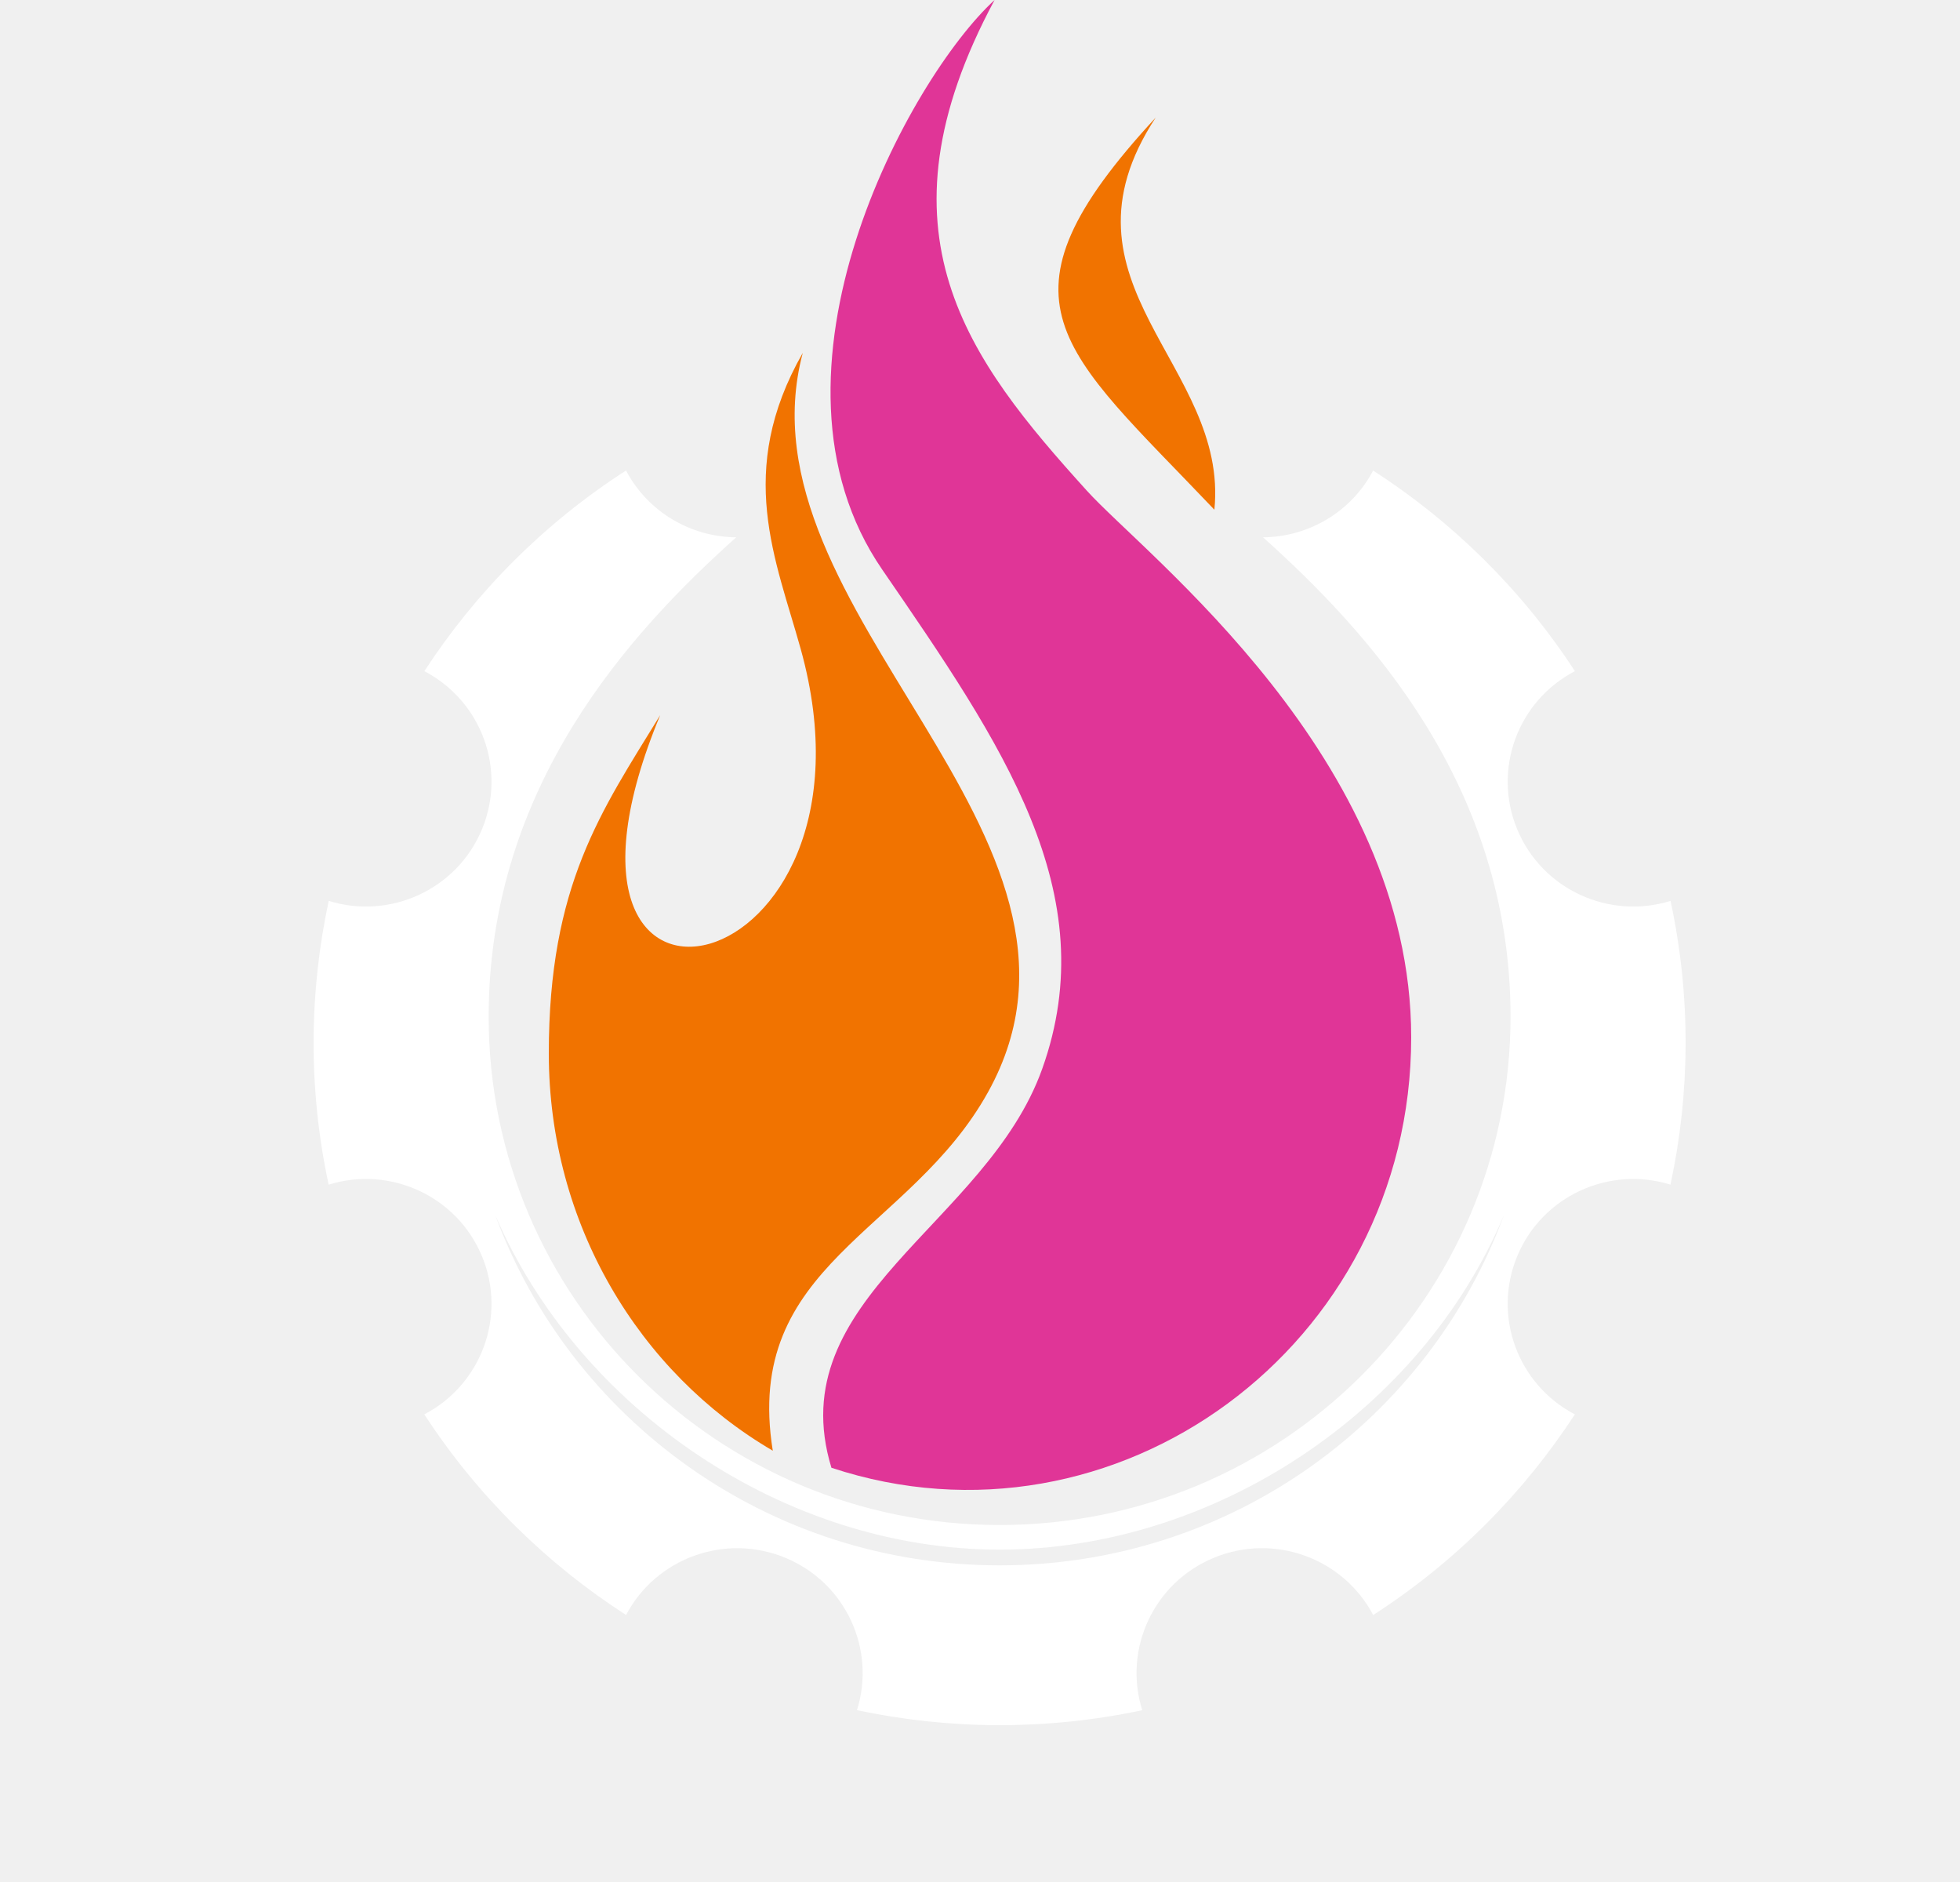
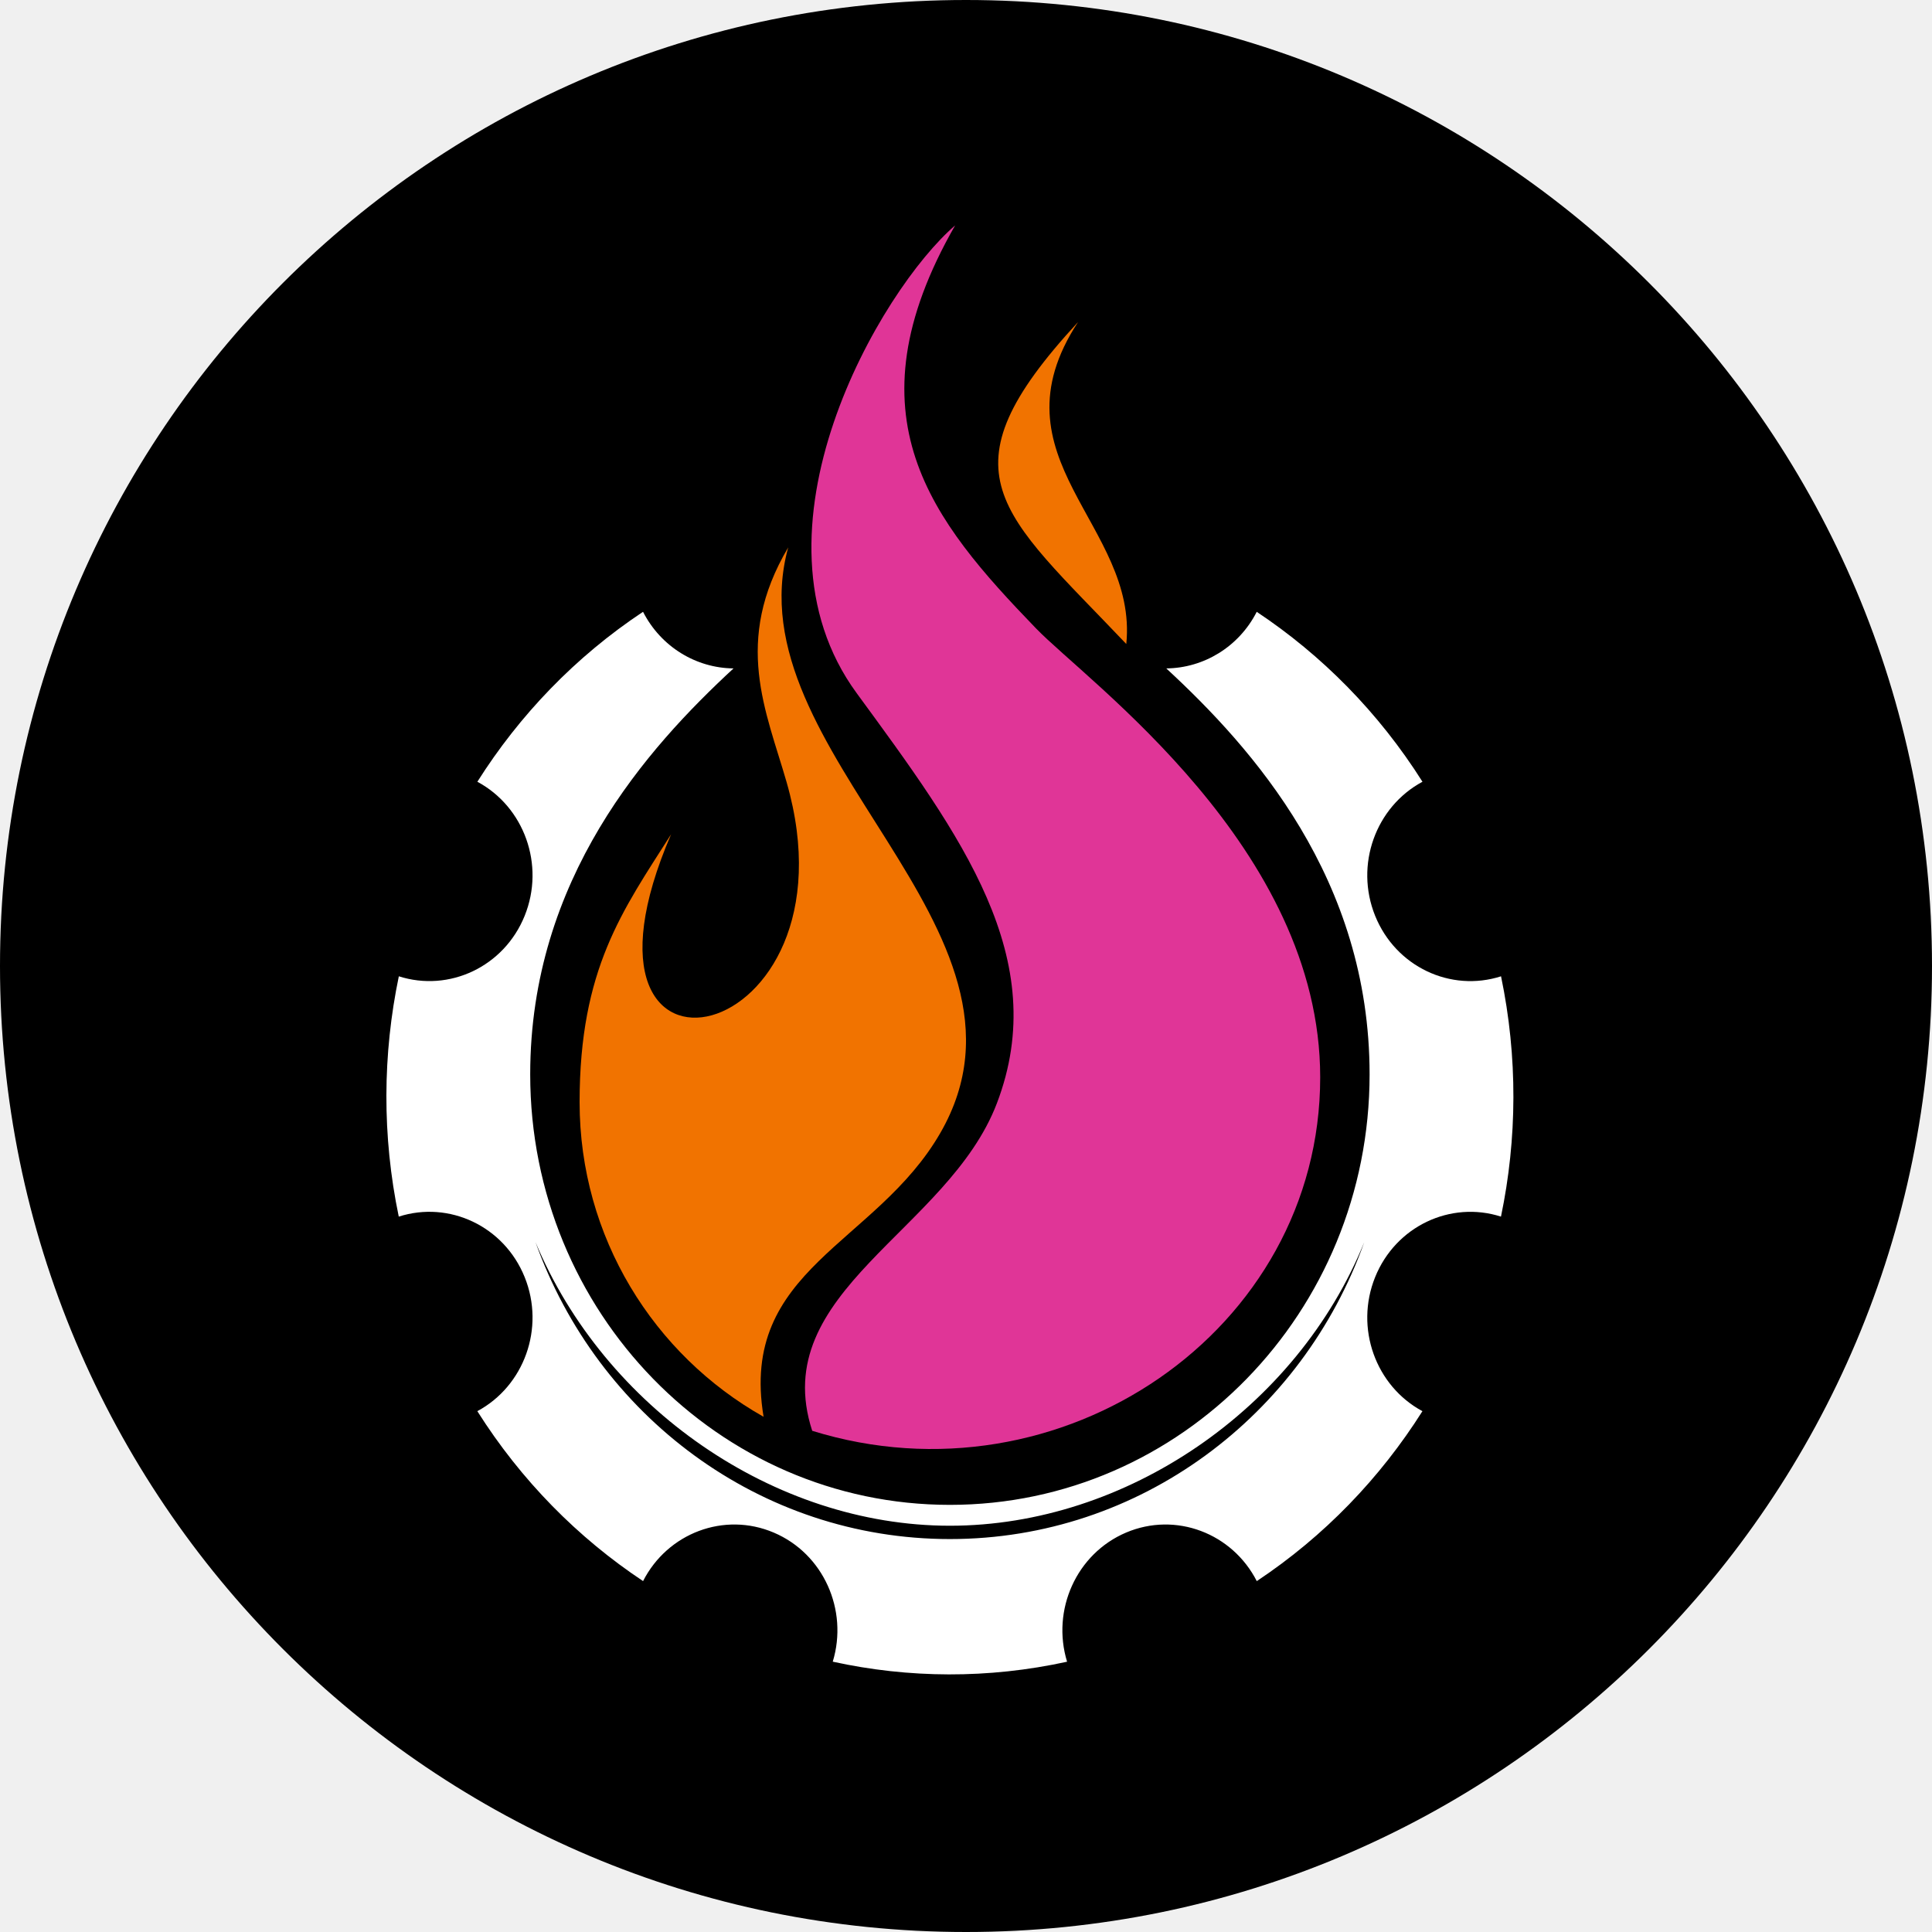
- <svg xmlns="http://www.w3.org/2000/svg" width="50" height="48" viewBox="0 0 50 48" fill="none">
-   <path fill-rule="evenodd" clip-rule="evenodd" d="M25.5 39.924C19.588 39.924 14.551 36.2 12.63 30.982C14.768 35.955 20.03 39.523 25.5 39.523C30.97 39.523 36.272 35.995 38.369 30.982C36.45 36.2 31.412 39.924 25.5 39.924ZM38.706 21.155C38.067 19.62 38.724 17.873 40.176 17.118C38.816 15.03 37.05 13.304 35.029 12.001C34.471 13.062 33.374 13.695 32.22 13.704C34.895 16.103 38.534 20.033 38.534 25.931C38.534 33.091 32.699 38.895 25.5 38.895C18.301 38.895 12.466 33.091 12.466 25.931C12.466 20.033 16.105 16.103 18.78 13.704C17.625 13.695 16.529 13.061 15.97 12C13.871 13.352 12.135 15.108 10.825 17.118C12.277 17.874 12.933 19.621 12.294 21.155C11.655 22.69 9.949 23.462 8.386 22.977C7.882 25.319 7.861 27.782 8.384 30.214C9.948 29.727 11.655 30.501 12.294 32.036C12.933 33.571 12.276 35.317 10.824 36.073C12.184 38.161 13.95 39.887 15.971 41.19C16.73 39.747 18.487 39.094 20.03 39.729C21.573 40.365 22.35 42.062 21.862 43.617C24.217 44.117 26.693 44.138 29.139 43.618C28.649 42.063 29.427 40.365 30.97 39.729C32.514 39.093 34.27 39.747 35.03 41.191C37.129 39.839 38.865 38.083 40.175 36.073C38.724 35.317 38.067 33.57 38.706 32.036C39.345 30.501 41.051 29.728 42.614 30.214C43.118 27.872 43.139 25.409 42.616 22.977C41.052 23.463 39.345 22.69 38.706 21.155Z" fill="white" />
-   <path fill-rule="evenodd" clip-rule="evenodd" d="M20.479 9C18.752 12.027 19.793 14.269 20.428 16.559C22.827 25.198 13.036 27.385 16.842 18.239C15.335 20.696 14 22.572 14 26.866C14 31.216 16.303 35.007 19.714 37C18.945 32.232 23.208 31.46 25.208 27.849C28.837 21.296 18.72 15.595 20.479 9Z" fill="#F17300" />
-   <path fill-rule="evenodd" clip-rule="evenodd" d="M27.724 12.513C24.702 9.173 22.182 5.934 25.372 0C23.206 1.981 19.061 9.515 22.506 14.528C25.561 18.974 28.191 22.775 26.586 27.264C25.168 31.229 19.889 33.112 21.21 37.435C28.438 39.826 36 34.341 36 26.456C36 19.326 29.235 14.183 27.724 12.513Z" fill="#E03597" />
-   <path fill-rule="evenodd" clip-rule="evenodd" d="M29.481 3C25.126 7.712 27.067 8.882 30.979 13C31.352 9.302 26.703 7.236 29.481 3Z" fill="#F17300" />
+ <svg xmlns="http://www.w3.org/2000/svg" width="60" height="60" viewBox="0 0 60 60" fill="none">
+   <circle cx="30" cy="30" r="30" fill="black" />
+   <path fill-rule="evenodd" clip-rule="evenodd" d="M29.5 47.797C23.588 47.797 18.551 43.956 16.63 38.575C18.767 43.703 24.03 47.383 29.5 47.383C34.97 47.383 40.272 43.744 42.369 38.575C40.45 43.956 35.412 47.797 29.5 47.797ZM42.706 28.441C42.067 26.858 42.724 25.057 44.176 24.278C42.816 22.125 41.05 20.345 39.029 19.001C38.471 20.095 37.374 20.748 36.22 20.758C38.895 23.231 42.534 27.284 42.534 33.366C42.534 40.75 36.699 46.735 29.5 46.735C22.301 46.735 16.466 40.75 16.466 33.366C16.466 27.284 20.105 23.231 22.78 20.758C21.625 20.748 20.529 20.094 19.97 19C17.871 20.394 16.135 22.205 14.825 24.278C16.277 25.057 16.933 26.859 16.294 28.441C15.655 30.024 13.949 30.82 12.386 30.32C11.882 32.736 11.861 35.275 12.384 37.783C13.948 37.281 15.655 38.079 16.294 39.662C16.933 41.245 16.276 43.046 14.824 43.825C16.184 45.978 17.95 47.759 19.971 49.102C20.73 47.614 22.487 46.94 24.03 47.596C25.573 48.251 26.35 50.001 25.862 51.605C28.217 52.121 30.693 52.142 33.139 51.606C32.649 50.002 33.427 48.252 34.97 47.596C36.514 46.94 38.27 47.614 39.03 49.103C41.129 47.709 42.865 45.898 44.175 43.825C42.724 43.046 42.067 41.244 42.706 39.662C43.345 38.08 45.051 37.282 46.614 37.783C47.118 35.368 47.139 32.828 46.616 30.32C45.052 30.822 43.345 30.024 42.706 28.441Z" fill="white" />
+   <path fill-rule="evenodd" clip-rule="evenodd" d="M24.479 17C22.752 19.919 23.793 22.08 24.428 24.289C26.827 32.619 17.036 34.728 20.842 25.909C19.335 28.279 18 30.087 18 34.228C18 38.422 20.303 42.078 23.714 44C22.945 39.403 27.208 38.658 29.208 35.176C32.837 28.857 22.72 23.36 24.479 17Z" fill="#F17300" />
+   <path fill-rule="evenodd" clip-rule="evenodd" d="M32.172 19.513C28.949 16.173 26.261 12.934 29.663 7C27.353 8.981 22.932 16.515 26.606 21.528C29.865 25.974 32.67 29.775 30.959 34.264C29.446 38.229 23.815 40.112 25.224 44.435C32.934 46.826 41 41.341 41 33.456C41 26.326 33.784 21.183 32.172 19.513Z" fill="#E03597" />
+   <path fill-rule="evenodd" clip-rule="evenodd" d="M33.481 10C29.126 14.712 31.067 15.882 34.978 20C35.352 16.302 30.703 14.236 33.481 10Z" fill="#F17300" />
</svg>
